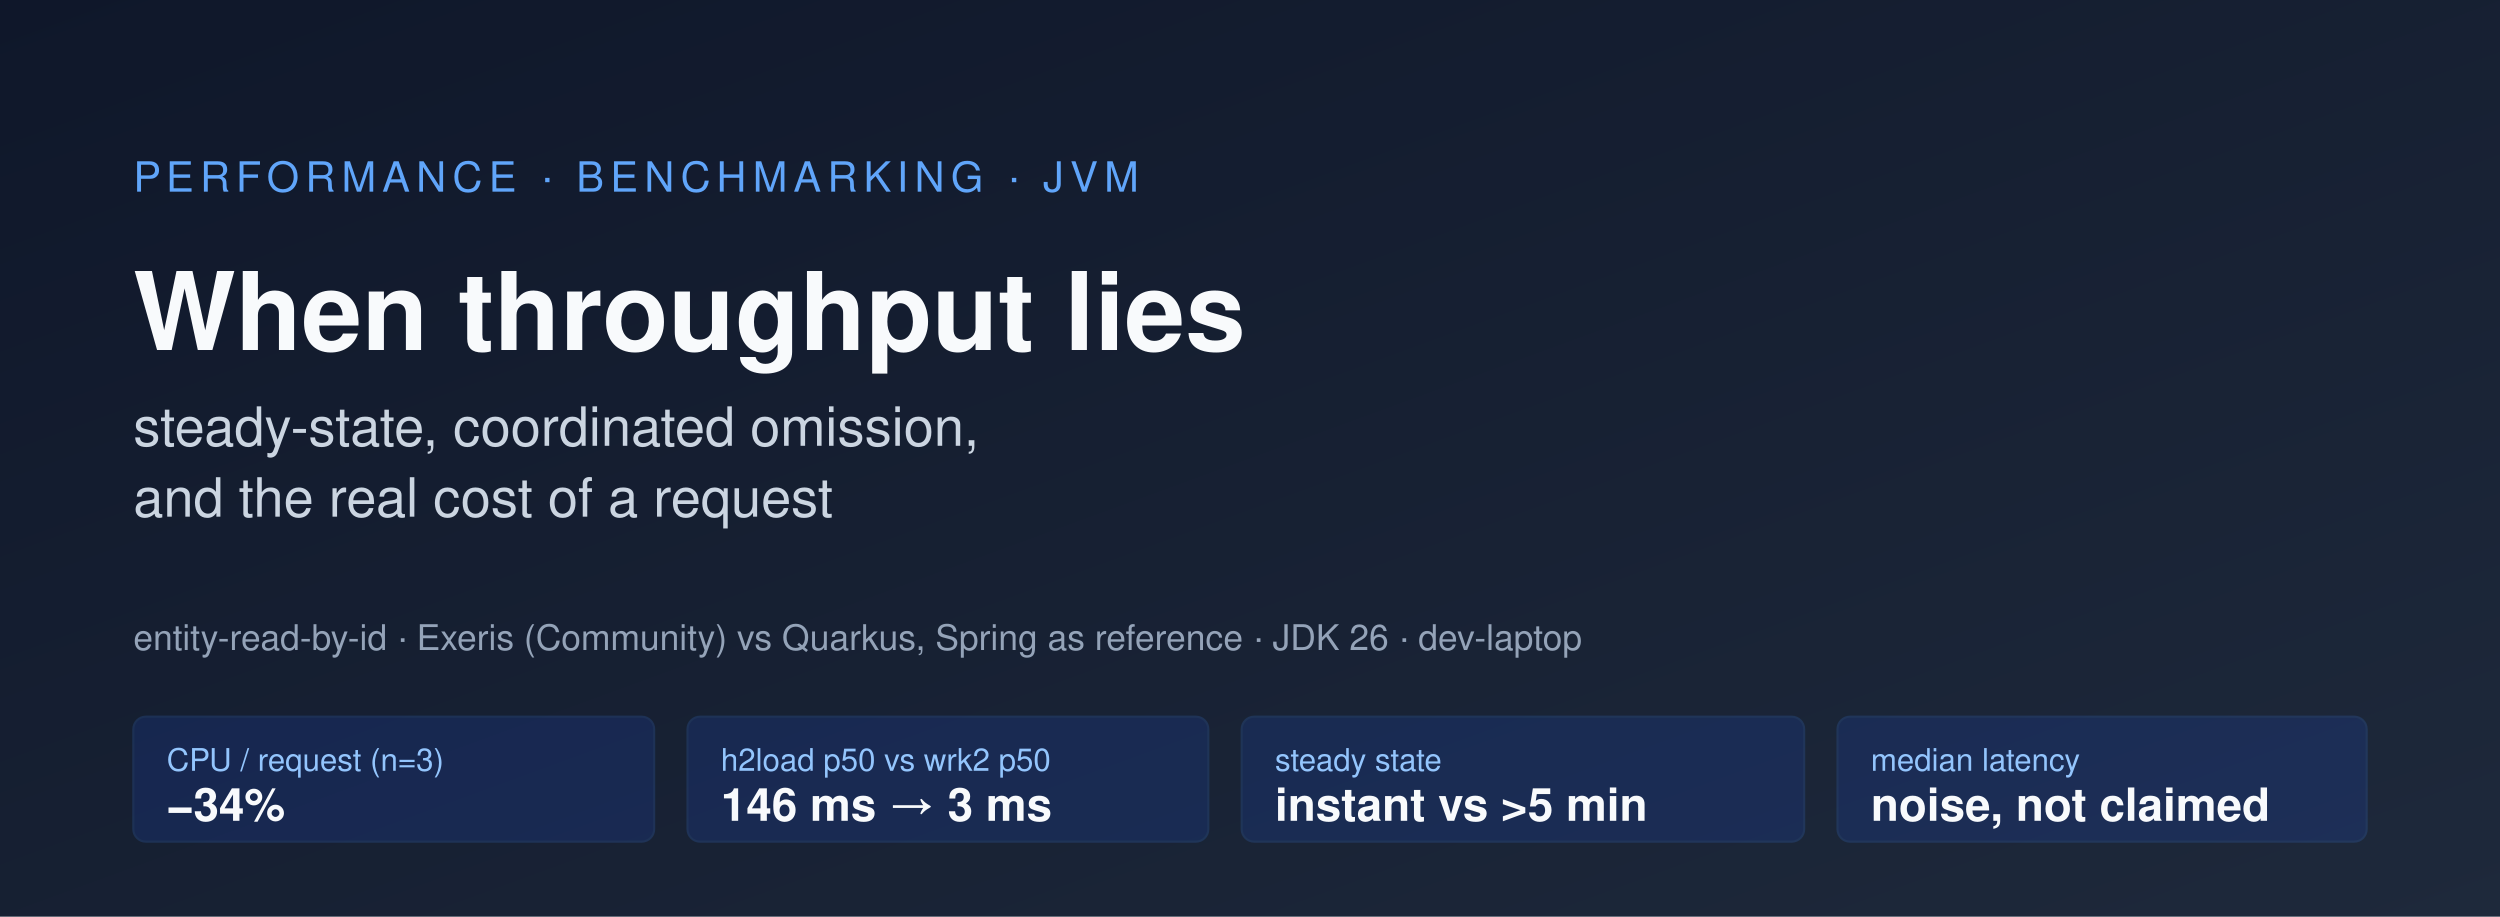
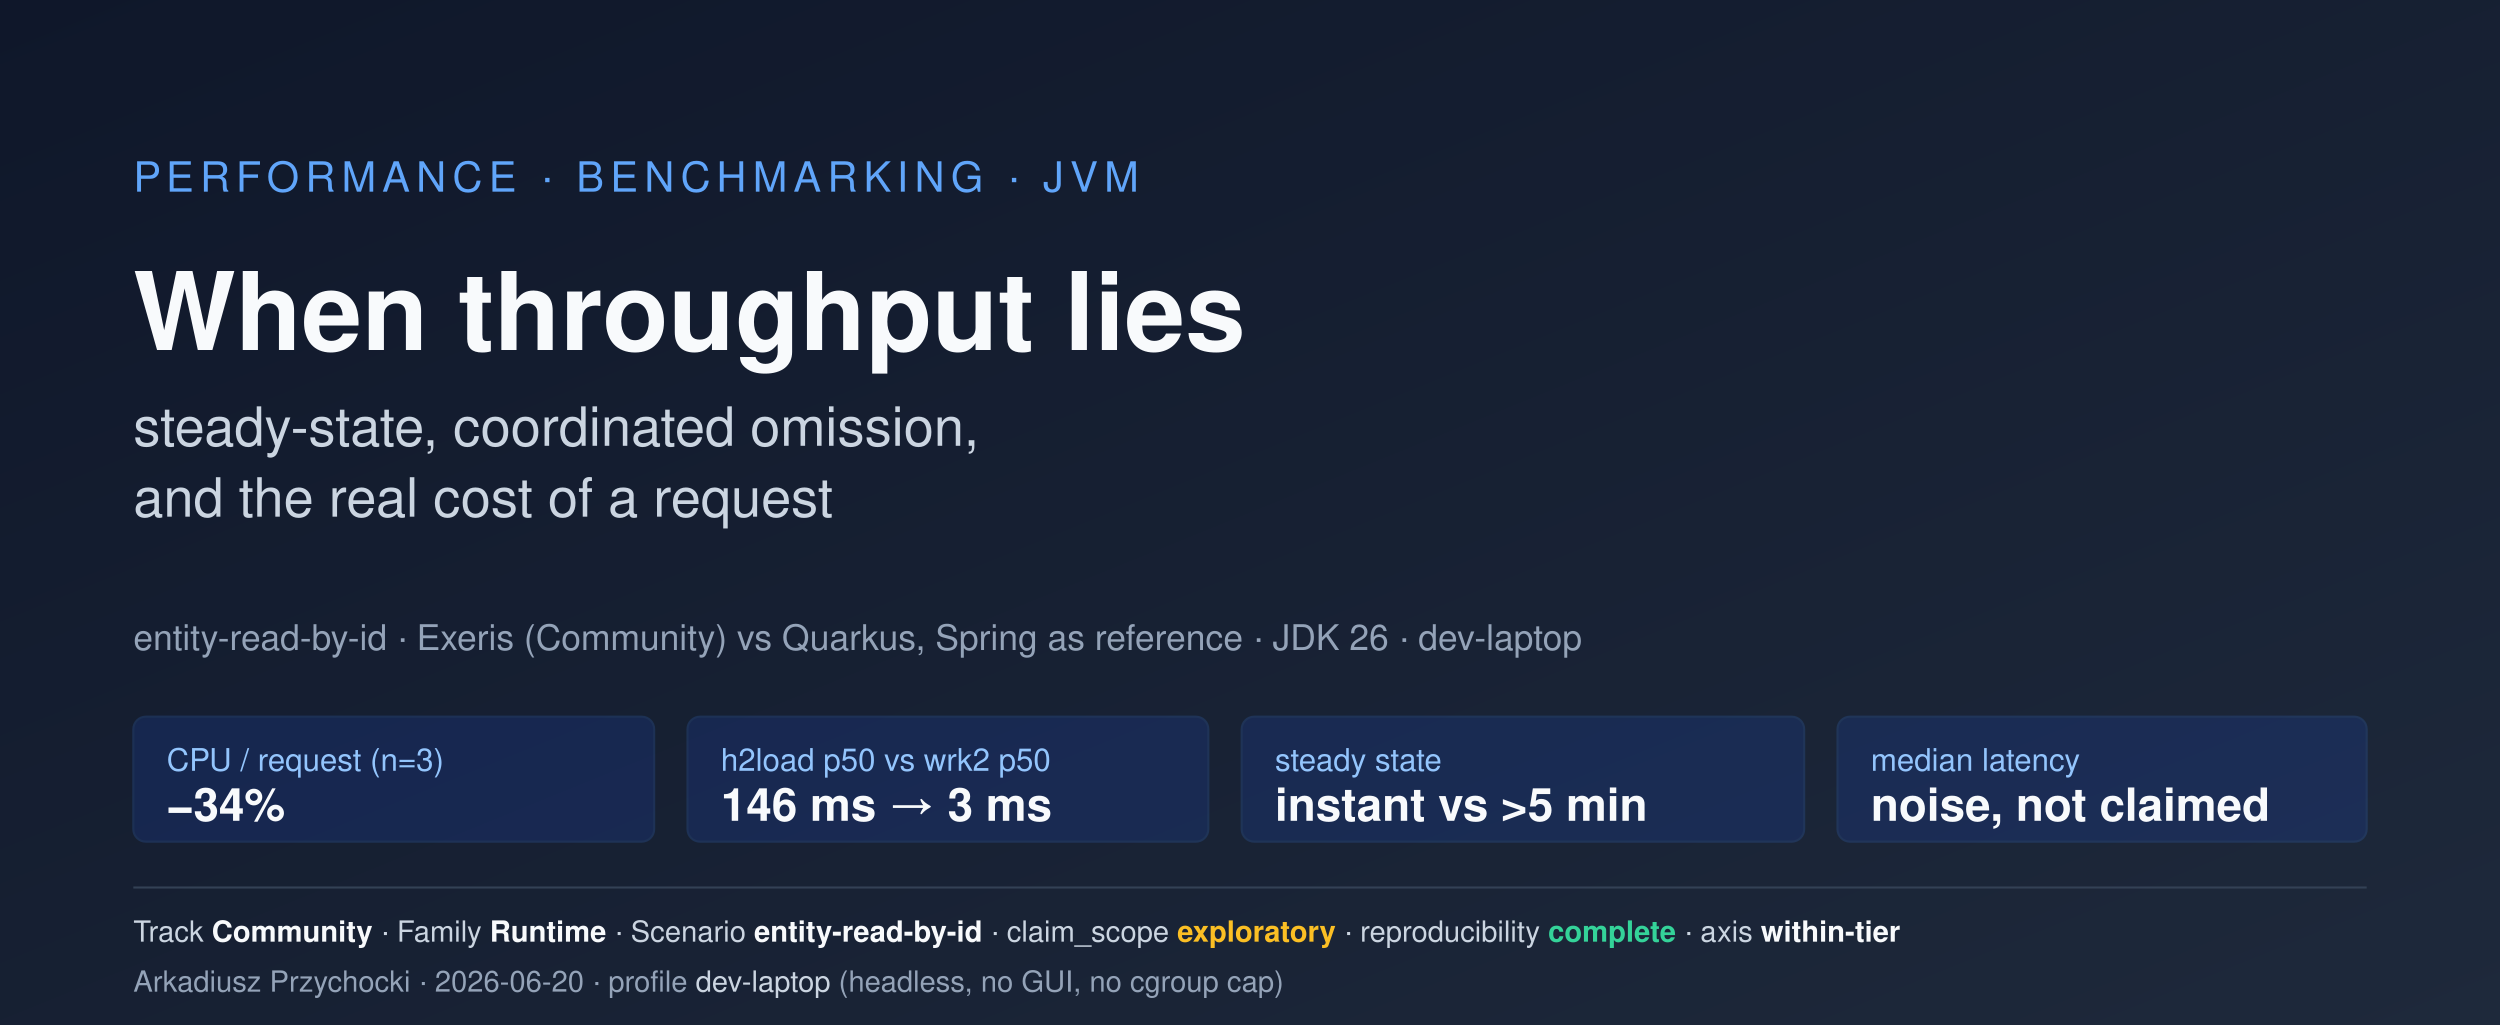
- <svg xmlns="http://www.w3.org/2000/svg" width="1200" height="440" viewBox="0 0 1200 440" font-family="Verdana,Helvetica,sans-serif">
+ <svg xmlns="http://www.w3.org/2000/svg" width="1200" height="492" viewBox="0 0 1200 492" font-family="Verdana,Helvetica,sans-serif">
  <defs>
    <linearGradient id="bg" x1="0" y1="0" x2="1" y2="1">
      <stop offset="0" stop-color="#0f172a" />
      <stop offset="1" stop-color="#1e293b" />
    </linearGradient>
  </defs>
-   <rect width="1200" height="440" fill="url(#bg)" />
+   <rect width="1200" height="492" fill="url(#bg)" />
  <text x="64" y="92" font-size="20" fill="#60a5fa" letter-spacing="3">PERFORMANCE · BENCHMARKING · JVM</text>
  <text x="64" y="168" font-size="52" font-weight="bold" fill="#f8fafc">When throughput lies</text>
  <text x="64" y="214" font-size="26" fill="#cbd5e1">steady-state, coordinated omission,</text>
  <text x="64" y="248" font-size="26" fill="#cbd5e1">and the real cost of a request</text>
  <text x="64" y="312" font-size="17" fill="#94a3b8">entity-read-by-id · Exeris (Community) vs Quarkus, Spring as reference · JDK 26 · dev-laptop</text>
  <g font-size="15">
    <rect x="64" y="344" width="250" height="60" rx="6" fill="#1d4ed8" opacity="0.18" stroke="#3b82f6" stroke-width="1" />
    <text x="80" y="370" fill="#93c5fd">CPU / request (n=3)</text>
    <text x="80" y="394" font-size="22" font-weight="bold" fill="#f8fafc">−34%</text>
    <rect x="330" y="344" width="250" height="60" rx="6" fill="#1d4ed8" opacity="0.18" stroke="#3b82f6" stroke-width="1" />
    <text x="346" y="370" fill="#93c5fd">h2load p50 vs wrk2 p50</text>
    <text x="346" y="394" font-size="22" font-weight="bold" fill="#f8fafc">146 ms → 3 ms</text>
    <rect x="596" y="344" width="270" height="60" rx="6" fill="#1d4ed8" opacity="0.18" stroke="#3b82f6" stroke-width="1" />
    <text x="612" y="370" fill="#93c5fd">steady state</text>
    <text x="612" y="394" font-size="22" font-weight="bold" fill="#f8fafc">instant vs &gt;5 min</text>
    <rect x="882" y="344" width="254" height="60" rx="6" fill="#1d4ed8" opacity="0.18" stroke="#3b82f6" stroke-width="1" />
    <text x="898" y="370" fill="#93c5fd">median latency</text>
    <text x="898" y="394" font-size="22" font-weight="bold" fill="#f8fafc">noise, not claimed</text>
  </g>
+   <line x1="64" y1="426" x2="1136" y2="426" stroke="#334155" stroke-width="1" />
+   <text x="64" y="452" font-size="14" fill="#cbd5e1">Track <tspan fill="#f8fafc" font-weight="bold">Community</tspan>  ·  Family <tspan fill="#f8fafc" font-weight="bold">Runtime</tspan>  ·  Scenario <tspan fill="#f8fafc" font-weight="bold">entity-read-by-id</tspan>  ·  claim_scope <tspan fill="#fbbf24" font-weight="bold">exploratory</tspan>  ·  reproducibility <tspan fill="#34d399" font-weight="bold">complete</tspan>  ·  axis <tspan fill="#f8fafc" font-weight="bold">within-tier</tspan>
+   </text>
+   <text x="64" y="476" font-size="14" fill="#94a3b8">Arkadiusz Przychocki  ·  2026-06-20  ·  profile <tspan fill="#cbd5e1">dev-laptop</tspan> (headless, no GUI, no cgroup cap)</text>
</svg>
